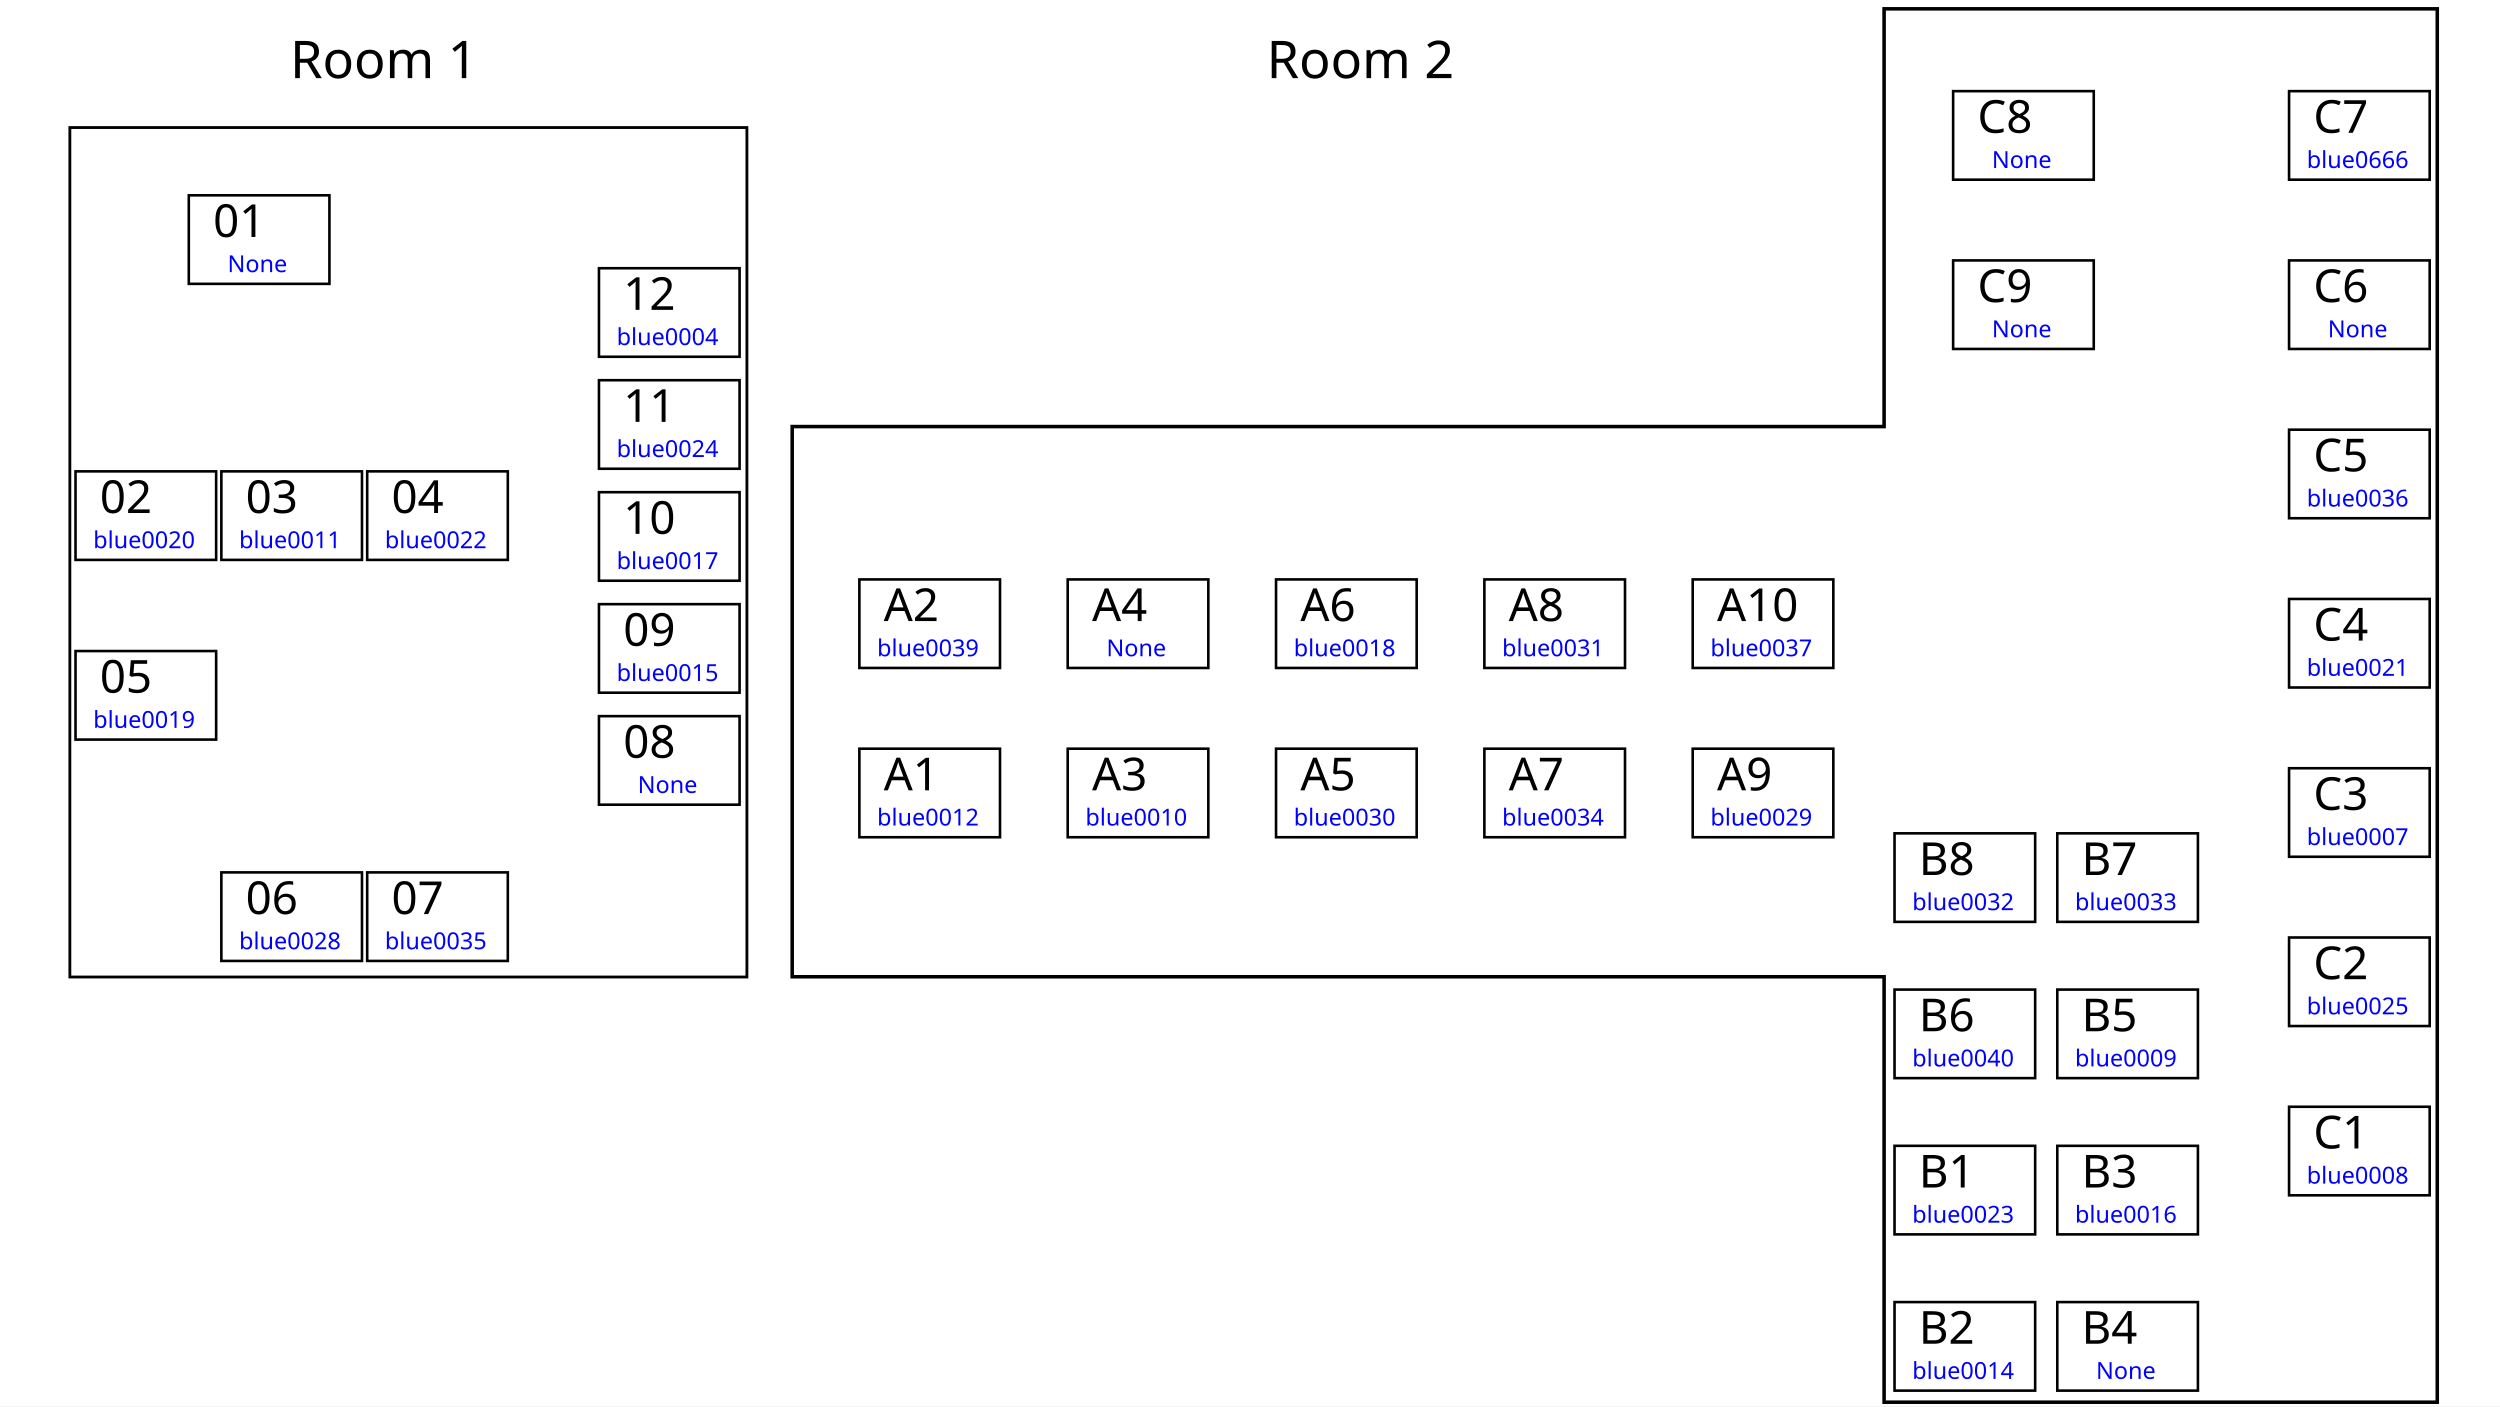
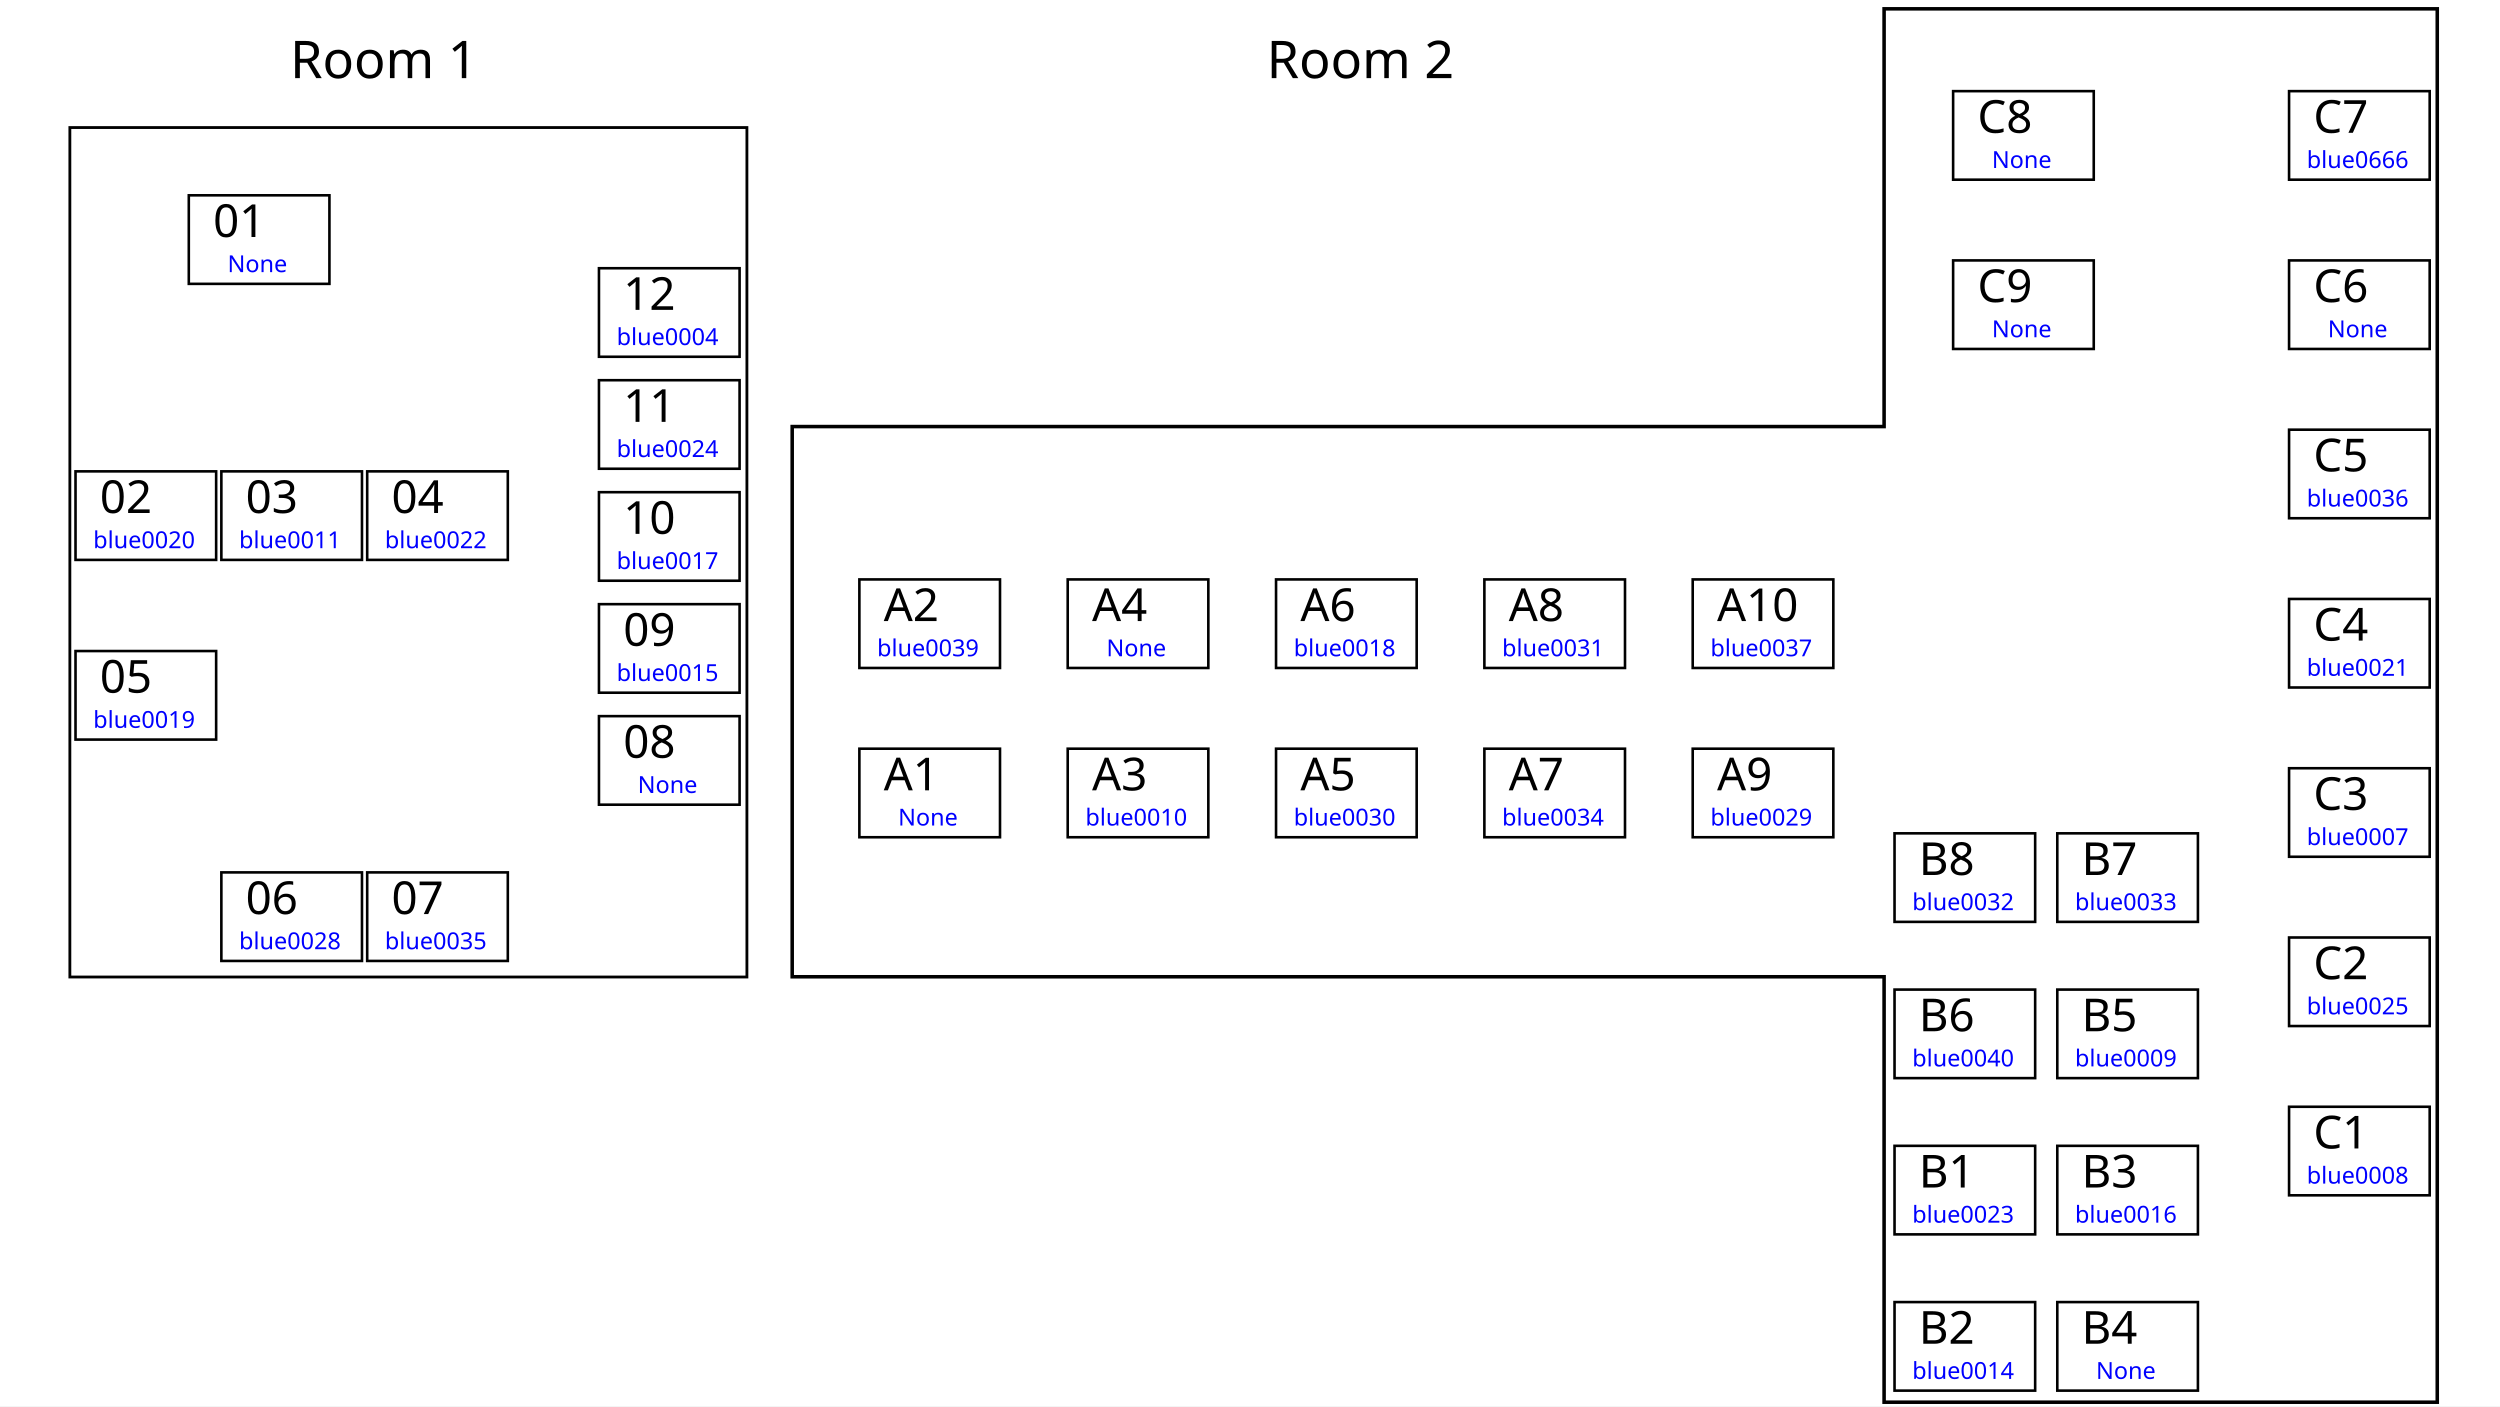
<svg xmlns="http://www.w3.org/2000/svg" height="4081.89" id="svg8" version="1.1" viewBox="0 0 1920 1080" width="7256.693">
  <g id="layer5" style="display:inline">
    <rect height="1080" id="rect1871" ry="0" style="opacity:0.997;fill:#ffffff;fill-opacity:1;stroke:none;stroke-width:1.796;stroke-opacity:1" width="1920" x="0" y="0" />
  </g>
  <g id="layer1" style="display:inline">
    <rect height="652.388" id="rect833" style="opacity:0.997;fill:none;stroke:#000000;stroke-width:2.17;stroke-opacity:1" width="519.971" x="53.656" y="97.955" />
    <path d="M 1446.985,6.778 V 327.599 H 608.407 v 422.553 h 838.577 v 326.741 h 424.833 V 6.778 Z" id="rect833-6" style="opacity:0.997;fill:none;stroke:#000000;stroke-width:2.722;stroke-opacity:1" />
  </g>
  <g id="layer2" style="display:inline">
    <rect height="68" id="box01" style="display:inline;opacity:1;fill:none;stroke:#000000;stroke-width:2;stroke-opacity:1" width="108" x="145" y="150" />
    <rect height="68" id="box02" style="display:inline;opacity:1;fill:none;stroke:#000000;stroke-width:2;stroke-opacity:1" width="108" x="58" y="362" />
    <rect height="68" id="box03" style="display:inline;opacity:1;fill:none;stroke:#000000;stroke-width:2;stroke-opacity:1" width="108" x="170" y="362" />
    <rect height="68" id="box04" style="display:inline;opacity:1;fill:none;stroke:#000000;stroke-width:2;stroke-opacity:1" width="108" x="282" y="362" />
    <rect height="68" id="box05" style="display:inline;opacity:1;fill:none;stroke:#000000;stroke-width:2;stroke-opacity:1" width="108" x="58" y="500" />
    <rect height="68" id="box06" style="display:inline;opacity:1;fill:none;stroke:#000000;stroke-width:2;stroke-opacity:1" width="108" x="170" y="670" />
    <rect height="68" id="box07" style="display:inline;opacity:1;fill:none;stroke:#000000;stroke-width:2;stroke-opacity:1" width="108" x="282" y="670" />
    <rect height="68" id="box08" style="display:inline;opacity:1;fill:none;stroke:#000000;stroke-width:2;stroke-opacity:1" width="108" x="460" y="550" />
    <rect height="68" id="box09" style="display:inline;opacity:1;fill:none;stroke:#000000;stroke-width:2;stroke-opacity:1" width="108" x="460" y="464" />
    <rect height="68" id="box10" style="display:inline;opacity:1;fill:none;stroke:#000000;stroke-width:2;stroke-opacity:1" width="108" x="460" y="378" />
    <rect height="68" id="box11" style="display:inline;opacity:1;fill:none;stroke:#000000;stroke-width:2;stroke-opacity:1" width="108" x="460" y="292" />
    <rect height="68" id="box12" style="display:inline;opacity:1;fill:none;stroke:#000000;stroke-width:2;stroke-opacity:1" width="108" x="460" y="206" />
    <rect height="68" id="boxA2" style="display:inline;opacity:1;fill:none;stroke:#000000;stroke-width:2;stroke-opacity:1" width="108" x="660" y="445" />
    <rect height="68" id="boxA4" style="display:inline;opacity:1;fill:none;stroke:#000000;stroke-width:2;stroke-opacity:1" width="108" x="820" y="445" />
    <rect height="68" id="boxA6" style="display:inline;opacity:1;fill:none;stroke:#000000;stroke-width:2;stroke-opacity:1" width="108" x="980" y="445" />
    <rect height="68" id="boxA8" style="display:inline;opacity:1;fill:none;stroke:#000000;stroke-width:2;stroke-opacity:1" width="108" x="1140" y="445" />
    <rect height="68" id="boxA10" style="display:inline;opacity:1;fill:none;stroke:#000000;stroke-width:2;stroke-opacity:1" width="108" x="1300" y="445" />
    <rect height="68" id="boxA1" style="display:inline;opacity:1;fill:none;stroke:#000000;stroke-width:2;stroke-opacity:1" width="108" x="660" y="575" />
    <rect height="68" id="boxA3" style="display:inline;opacity:1;fill:none;stroke:#000000;stroke-width:2;stroke-opacity:1" width="108" x="820" y="575" />
    <rect height="68" id="boxA5" style="display:inline;opacity:1;fill:none;stroke:#000000;stroke-width:2;stroke-opacity:1" width="108" x="980" y="575" />
    <rect height="68" id="boxA7" style="display:inline;opacity:1;fill:none;stroke:#000000;stroke-width:2;stroke-opacity:1" width="108" x="1140" y="575" />
    <rect height="68" id="boxA9" style="display:inline;opacity:1;fill:none;stroke:#000000;stroke-width:2;stroke-opacity:1" width="108" x="1300" y="575" />
    <rect height="68" id="boxC1" style="display:inline;opacity:1;fill:none;stroke:#000000;stroke-width:2;stroke-opacity:1" width="108" x="1758" y="850" />
    <rect height="68" id="boxC2" style="display:inline;opacity:1;fill:none;stroke:#000000;stroke-width:2;stroke-opacity:1" width="108" x="1758" y="720" />
    <rect height="68" id="boxC3" style="display:inline;opacity:1;fill:none;stroke:#000000;stroke-width:2;stroke-opacity:1" width="108" x="1758" y="590" />
    <rect height="68" id="boxC4" style="display:inline;opacity:1;fill:none;stroke:#000000;stroke-width:2;stroke-opacity:1" width="108" x="1758" y="460" />
    <rect height="68" id="boxC5" style="display:inline;opacity:1;fill:none;stroke:#000000;stroke-width:2;stroke-opacity:1" width="108" x="1758" y="330" />
    <rect height="68" id="boxC6" style="display:inline;opacity:1;fill:none;stroke:#000000;stroke-width:2;stroke-opacity:1" width="108" x="1758" y="200" />
    <rect height="68" id="boxC7" style="display:inline;opacity:1;fill:none;stroke:#000000;stroke-width:2;stroke-opacity:1" width="108" x="1758" y="70" />
    <rect height="68" id="boxC8" style="display:inline;opacity:1;fill:none;stroke:#000000;stroke-width:2;stroke-opacity:1" width="108" x="1500" y="70" />
    <rect height="68" id="boxC9" style="display:inline;opacity:1;fill:none;stroke:#000000;stroke-width:2;stroke-opacity:1" width="108" x="1500" y="200" />
    <rect height="68" id="boxB2" style="display:inline;opacity:1;fill:none;stroke:#000000;stroke-width:2;stroke-opacity:1" width="108" x="1455" y="1000" />
    <rect height="68" id="boxB1" style="display:inline;opacity:1;fill:none;stroke:#000000;stroke-width:2;stroke-opacity:1" width="108" x="1455" y="880" />
    <rect height="68" id="boxB6" style="display:inline;opacity:1;fill:none;stroke:#000000;stroke-width:2;stroke-opacity:1" width="108" x="1455" y="760" />
    <rect height="68" id="boxB8" style="display:inline;opacity:1;fill:none;stroke:#000000;stroke-width:2;stroke-opacity:1" width="108" x="1455" y="640" />
    <rect height="68" id="boxB4" style="display:inline;opacity:1;fill:none;stroke:#000000;stroke-width:2;stroke-opacity:1" width="108" x="1580" y="1000" />
    <rect height="68" id="boxB3" style="display:inline;opacity:1;fill:none;stroke:#000000;stroke-width:2;stroke-opacity:1" width="108" x="1580" y="880" />
    <rect height="68" id="boxB5" style="display:inline;opacity:1;fill:none;stroke:#000000;stroke-width:2;stroke-opacity:1" width="108" x="1580" y="760" />
    <rect height="68" id="boxB7" style="display:inline;opacity:1;fill:none;stroke:#000000;stroke-width:2;stroke-opacity:1" width="108" x="1580" y="640" />
  </g>
  <g id="layer3" transform="translate(-45,32)">
    <text id="01" style="font-size:35px;font-family:sans-serif;" x="145" xml:space="preserve" y="150">
      <tspan id="01_text">01</tspan>
    </text>
    <text id="02" style="font-size:35px;font-family:sans-serif;" x="58" xml:space="preserve" y="362">
      <tspan id="02_text">02</tspan>
    </text>
    <text id="03" style="font-size:35px;font-family:sans-serif;" x="170" xml:space="preserve" y="362">
      <tspan id="03_text">03</tspan>
    </text>
    <text id="04" style="font-size:35px;font-family:sans-serif;" x="282" xml:space="preserve" y="362">
      <tspan id="04_text">04</tspan>
    </text>
    <text id="05" style="font-size:35px;font-family:sans-serif;" x="58" xml:space="preserve" y="500">
      <tspan id="05_text">05</tspan>
    </text>
    <text id="06" style="font-size:35px;font-family:sans-serif;" x="170" xml:space="preserve" y="670">
      <tspan id="06_text">06</tspan>
    </text>
    <text id="07" style="font-size:35px;font-family:sans-serif;" x="282" xml:space="preserve" y="670">
      <tspan id="07_text">07</tspan>
    </text>
    <text id="08" style="font-size:35px;font-family:sans-serif;" x="460" xml:space="preserve" y="550">
      <tspan id="08_text">08</tspan>
    </text>
    <text id="09" style="font-size:35px;font-family:sans-serif;" x="460" xml:space="preserve" y="464">
      <tspan id="09_text">09</tspan>
    </text>
    <text id="10" style="font-size:35px;font-family:sans-serif;" x="460" xml:space="preserve" y="378">
      <tspan id="10_text">10</tspan>
    </text>
    <text id="11" style="font-size:35px;font-family:sans-serif;" x="460" xml:space="preserve" y="292">
      <tspan id="11_text">11</tspan>
    </text>
    <text id="12" style="font-size:35px;font-family:sans-serif;" x="460" xml:space="preserve" y="206">
      <tspan id="12_text">12</tspan>
    </text>
    <text id="A2" style="font-size:35px;font-family:sans-serif;" x="660" xml:space="preserve" y="445">
      <tspan id="A2_text">A2</tspan>
    </text>
    <text id="A4" style="font-size:35px;font-family:sans-serif;" x="820" xml:space="preserve" y="445">
      <tspan id="A4_text">A4</tspan>
    </text>
    <text id="A6" style="font-size:35px;font-family:sans-serif;" x="980" xml:space="preserve" y="445">
      <tspan id="A6_text">A6</tspan>
    </text>
    <text id="A8" style="font-size:35px;font-family:sans-serif;" x="1140" xml:space="preserve" y="445">
      <tspan id="A8_text">A8</tspan>
    </text>
    <text id="A10" style="font-size:35px;font-family:sans-serif;" x="1300" xml:space="preserve" y="445">
      <tspan id="A10_text">A10</tspan>
    </text>
    <text id="A1" style="font-size:35px;font-family:sans-serif;" x="660" xml:space="preserve" y="575">
      <tspan id="A1_text">A1</tspan>
    </text>
    <text id="A3" style="font-size:35px;font-family:sans-serif;" x="820" xml:space="preserve" y="575">
      <tspan id="A3_text">A3</tspan>
    </text>
    <text id="A5" style="font-size:35px;font-family:sans-serif;" x="980" xml:space="preserve" y="575">
      <tspan id="A5_text">A5</tspan>
    </text>
    <text id="A7" style="font-size:35px;font-family:sans-serif;" x="1140" xml:space="preserve" y="575">
      <tspan id="A7_text">A7</tspan>
    </text>
    <text id="A9" style="font-size:35px;font-family:sans-serif;" x="1300" xml:space="preserve" y="575">
      <tspan id="A9_text">A9</tspan>
    </text>
    <text id="C1" style="font-size:35px;font-family:sans-serif;" x="1758" xml:space="preserve" y="850">
      <tspan id="C1_text">C1</tspan>
    </text>
    <text id="C2" style="font-size:35px;font-family:sans-serif;" x="1758" xml:space="preserve" y="720">
      <tspan id="C2_text">C2</tspan>
    </text>
    <text id="C3" style="font-size:35px;font-family:sans-serif;" x="1758" xml:space="preserve" y="590">
      <tspan id="C3_text">C3</tspan>
    </text>
    <text id="C4" style="font-size:35px;font-family:sans-serif;" x="1758" xml:space="preserve" y="460">
      <tspan id="C4_text">C4</tspan>
    </text>
    <text id="C5" style="font-size:35px;font-family:sans-serif;" x="1758" xml:space="preserve" y="330">
      <tspan id="C5_text">C5</tspan>
    </text>
    <text id="C6" style="font-size:35px;font-family:sans-serif;" x="1758" xml:space="preserve" y="200">
      <tspan id="C6_text">C6</tspan>
    </text>
    <text id="C7" style="font-size:35px;font-family:sans-serif;" x="1758" xml:space="preserve" y="70">
      <tspan id="C7_text">C7</tspan>
    </text>
    <text id="C8" style="font-size:35px;font-family:sans-serif;" x="1500" xml:space="preserve" y="70">
      <tspan id="C8_text">C8</tspan>
    </text>
    <text id="C9" style="font-size:35px;font-family:sans-serif;" x="1500" xml:space="preserve" y="200">
      <tspan id="C9_text">C9</tspan>
    </text>
    <text id="B2" style="font-size:35px;font-family:sans-serif;" x="1455" xml:space="preserve" y="1000">
      <tspan id="B2_text">B2</tspan>
    </text>
    <text id="B1" style="font-size:35px;font-family:sans-serif;" x="1455" xml:space="preserve" y="880">
      <tspan id="B1_text">B1</tspan>
    </text>
    <text id="B6" style="font-size:35px;font-family:sans-serif;" x="1455" xml:space="preserve" y="760">
      <tspan id="B8_text">B6</tspan>
    </text>
    <text id="B8" style="font-size:35px;font-family:sans-serif;" x="1455" xml:space="preserve" y="640">
      <tspan id="B8_text">B8</tspan>
    </text>
    <text id="B4" style="font-size:35px;font-family:sans-serif;" x="1580" xml:space="preserve" y="1000">
      <tspan id="B4_text">B4</tspan>
    </text>
    <text id="B3" style="font-size:35px;font-family:sans-serif;" x="1580" xml:space="preserve" y="880">
      <tspan id="B3_text">B3</tspan>
    </text>
    <text id="B5" style="font-size:35px;font-family:sans-serif;" x="1580" xml:space="preserve" y="760">
      <tspan id="B5_text">B5</tspan>
    </text>
    <text id="B7" style="font-size:35px;font-family:sans-serif;" x="1580" xml:space="preserve" y="640">
      <tspan id="B7_text">B7</tspan>
    </text>
  </g>
  <g id="layer4">
    <text id="r1" style="font-size:40px;font-family:sans-serif;" x="150" xml:space="preserve" y="60">
      <tspan id="r1_text">Room 1</tspan>
    </text>
    <text id="r2" style="font-size:40px;font-family:sans-serif;" x="900" xml:space="preserve" y="60">
      <tspan id="r2_text">Room 2</tspan>
    </text>
  </g>
  <g id="layer6" transform="translate(48,59)">
    <text id="l01" style="font-size:18px;font-family:sans-serif;fill:#0000ff;" text-anchor="middle" x="145" xml:space="preserve" y="150">
      <tspan id="aum_r01_workspace_01">None</tspan>
    </text>
    <text id="l02" style="font-size:18px;font-family:sans-serif;fill:#0000ff;" text-anchor="middle" x="58" xml:space="preserve" y="362">
      <tspan id="aum_r01_workspace_02">blue0020</tspan>
    </text>
    <text id="l03" style="font-size:18px;font-family:sans-serif;fill:#0000ff;" text-anchor="middle" x="170" xml:space="preserve" y="362">
      <tspan id="aum_r01_workspace_03">blue0011</tspan>
    </text>
    <text id="l04" style="font-size:18px;font-family:sans-serif;fill:#0000ff;" text-anchor="middle" x="282" xml:space="preserve" y="362">
      <tspan id="aum_r01_workspace_04">blue0022</tspan>
    </text>
    <text id="l05" style="font-size:18px;font-family:sans-serif;fill:#0000ff;" text-anchor="middle" x="58" xml:space="preserve" y="500">
      <tspan id="aum_r01_workspace_05">blue0019</tspan>
    </text>
    <text id="l06" style="font-size:18px;font-family:sans-serif;fill:#0000ff;" text-anchor="middle" x="170" xml:space="preserve" y="670">
      <tspan id="aum_r01_workspace_06">blue0028</tspan>
    </text>
    <text id="l07" style="font-size:18px;font-family:sans-serif;fill:#0000ff;" text-anchor="middle" x="282" xml:space="preserve" y="670">
      <tspan id="aum_r01_workspace_07">blue0035</tspan>
    </text>
    <text id="l08" style="font-size:18px;font-family:sans-serif;fill:#0000ff;" text-anchor="middle" x="460" xml:space="preserve" y="550">
      <tspan id="aum_r01_workspace_08">None</tspan>
    </text>
    <text id="l09" style="font-size:18px;font-family:sans-serif;fill:#0000ff;" text-anchor="middle" x="460" xml:space="preserve" y="464">
      <tspan id="aum_r01_workspace_09">blue0015</tspan>
    </text>
    <text id="l10" style="font-size:18px;font-family:sans-serif;fill:#0000ff;" text-anchor="middle" x="460" xml:space="preserve" y="378">
      <tspan id="aum_r01_workspace_10">blue0017</tspan>
    </text>
    <text id="l11" style="font-size:18px;font-family:sans-serif;fill:#0000ff;" text-anchor="middle" x="460" xml:space="preserve" y="292">
      <tspan id="aum_r01_workspace_11">blue0024</tspan>
    </text>
    <text id="l12" style="font-size:18px;font-family:sans-serif;fill:#0000ff;" text-anchor="middle" x="460" xml:space="preserve" y="206">
      <tspan id="aum_r01_workspace_12">blue0004</tspan>
    </text>
    <text id="lA2" style="font-size:18px;font-family:sans-serif;fill:#0000ff;" text-anchor="middle" x="660" xml:space="preserve" y="445">
      <tspan id="aum_r02_workspace_pA2">blue0039</tspan>
    </text>
    <text id="lA4" style="font-size:18px;font-family:sans-serif;fill:#0000ff;" text-anchor="middle" x="820" xml:space="preserve" y="445">
      <tspan id="aum_r02_workspace_pA4">None</tspan>
    </text>
    <text id="lA6" style="font-size:18px;font-family:sans-serif;fill:#0000ff;" text-anchor="middle" x="980" xml:space="preserve" y="445">
      <tspan id="aum_r02_workspace_pA6">blue0018</tspan>
    </text>
    <text id="lA8" style="font-size:18px;font-family:sans-serif;fill:#0000ff;" text-anchor="middle" x="1140" xml:space="preserve" y="445">
      <tspan id="aum_r02_workspace_pA8">blue0031</tspan>
    </text>
    <text id="Al10" style="font-size:18px;font-family:sans-serif;fill:#0000ff;" text-anchor="middle" x="1300" xml:space="preserve" y="445">
      <tspan id="aum_r02_workspace_pA10">blue0037</tspan>
    </text>
    <text id="lA1" style="font-size:18px;font-family:sans-serif;fill:#0000ff;" text-anchor="middle" x="660" xml:space="preserve" y="575">
-       <tspan id="aum_r02_workspace_pA1">blue0012</tspan>
+       <tspan id="aum_r02_workspace_pA1">None</tspan>
    </text>
    <text id="lA3" style="font-size:18px;font-family:sans-serif;fill:#0000ff;" text-anchor="middle" x="820" xml:space="preserve" y="575">
      <tspan id="aum_r02_workspace_pA3">blue0010</tspan>
    </text>
    <text id="lA5" style="font-size:18px;font-family:sans-serif;fill:#0000ff;" text-anchor="middle" x="980" xml:space="preserve" y="575">
      <tspan id="aum_r02_workspace_pA5">blue0030</tspan>
    </text>
    <text id="lA7" style="font-size:18px;font-family:sans-serif;fill:#0000ff;" text-anchor="middle" x="1140" xml:space="preserve" y="575">
      <tspan id="aum_r02_workspace_pA7">blue0034</tspan>
    </text>
    <text id="lA9" style="font-size:18px;font-family:sans-serif;fill:#0000ff;" text-anchor="middle" x="1300" xml:space="preserve" y="575">
      <tspan id="aum_r02_workspace_pA9">blue0029</tspan>
    </text>
    <text id="lC1" style="font-size:18px;font-family:sans-serif;fill:#0000ff" text-anchor="middle" x="1758" xml:space="preserve" y="850">
      <tspan id="aum_r02_workspace_pC1">blue0008</tspan>
    </text>
    <text id="lC2" style="font-size:18px;font-family:sans-serif;fill:#0000ff" text-anchor="middle" x="1758" xml:space="preserve" y="720">
      <tspan id="aum_r02_workspace_pC2">blue0025</tspan>
    </text>
    <text id="lC3" style="font-size:18px;font-family:sans-serif;fill:#0000ff" text-anchor="middle" x="1758" xml:space="preserve" y="590">
      <tspan id="aum_r02_workspace_pC3">blue0007</tspan>
    </text>
    <text id="lC4" style="font-size:18px;font-family:sans-serif;fill:#0000ff" text-anchor="middle" x="1758" xml:space="preserve" y="460">
      <tspan id="aum_r02_workspace_pC4">blue0021</tspan>
    </text>
    <text id="lC5" style="font-size:18px;font-family:sans-serif;fill:#0000ff" text-anchor="middle" x="1758" xml:space="preserve" y="330">
      <tspan id="aum_r02_workspace_pC5">blue0036</tspan>
    </text>
    <text id="lC6" style="font-size:18px;font-family:sans-serif;fill:#0000ff" text-anchor="middle" x="1758" xml:space="preserve" y="200">
      <tspan id="aum_r02_workspace_pC6">None</tspan>
    </text>
    <text id="lC7" style="font-size:18px;font-family:sans-serif;fill:#0000ff" text-anchor="middle" x="1758" xml:space="preserve" y="70">
      <tspan id="aum_r02_workspace_pC7">blue0666</tspan>
    </text>
    <text id="lC8" style="font-size:18px;font-family:sans-serif;fill:#0000ff" text-anchor="middle" x="1500" xml:space="preserve" y="70">
      <tspan id="aum_r02_workspace_pC8">None</tspan>
    </text>
    <text id="lC9" style="font-size:18px;font-family:sans-serif;fill:#0000ff" text-anchor="middle" x="1500" xml:space="preserve" y="200">
      <tspan id="aum_r02_workspace_pC9">None</tspan>
    </text>
    <text id="lB2" style="font-size:18px;font-family:sans-serif;fill:#0000ff" text-anchor="middle" x="1455" xml:space="preserve" y="1000">
      <tspan id="aum_r02_workspace_pB2">blue0014</tspan>
    </text>
    <text id="lB1" style="font-size:18px;font-family:sans-serif;fill:#0000ff" text-anchor="middle" x="1455" xml:space="preserve" y="880">
      <tspan id="aum_r02_workspace_pB1">blue0023</tspan>
    </text>
    <text id="lB6" style="font-size:18px;font-family:sans-serif;fill:#0000ff" text-anchor="middle" x="1455" xml:space="preserve" y="760">
      <tspan id="aum_r02_workspace_pB6">blue0040</tspan>
    </text>
    <text id="lB8" style="font-size:18px;font-family:sans-serif;fill:#0000ff" text-anchor="middle" x="1455" xml:space="preserve" y="640">
      <tspan id="aum_r02_workspace_pB8">blue0032</tspan>
    </text>
    <text id="lB4" style="font-size:18px;font-family:sans-serif;fill:#0000ff" text-anchor="middle" x="1580" xml:space="preserve" y="1000">
      <tspan id="aum_r02_workspace_pB4">None</tspan>
    </text>
    <text id="lB3" style="font-size:18px;font-family:sans-serif;fill:#0000ff" text-anchor="middle" x="1580" xml:space="preserve" y="880">
      <tspan id="aum_r02_workspace_pB3">blue0016</tspan>
    </text>
    <text id="lB5" style="font-size:18px;font-family:sans-serif;fill:#0000ff" text-anchor="middle" x="1580" xml:space="preserve" y="760">
      <tspan id="aum_r02_workspace_pB5">blue0009</tspan>
    </text>
    <text id="lB7" style="font-size:18px;font-family:sans-serif;fill:#0000ff" text-anchor="middle" x="1580" xml:space="preserve" y="640">
      <tspan id="aum_r02_workspace_pB7">blue0033</tspan>
    </text>
  </g>
</svg>
